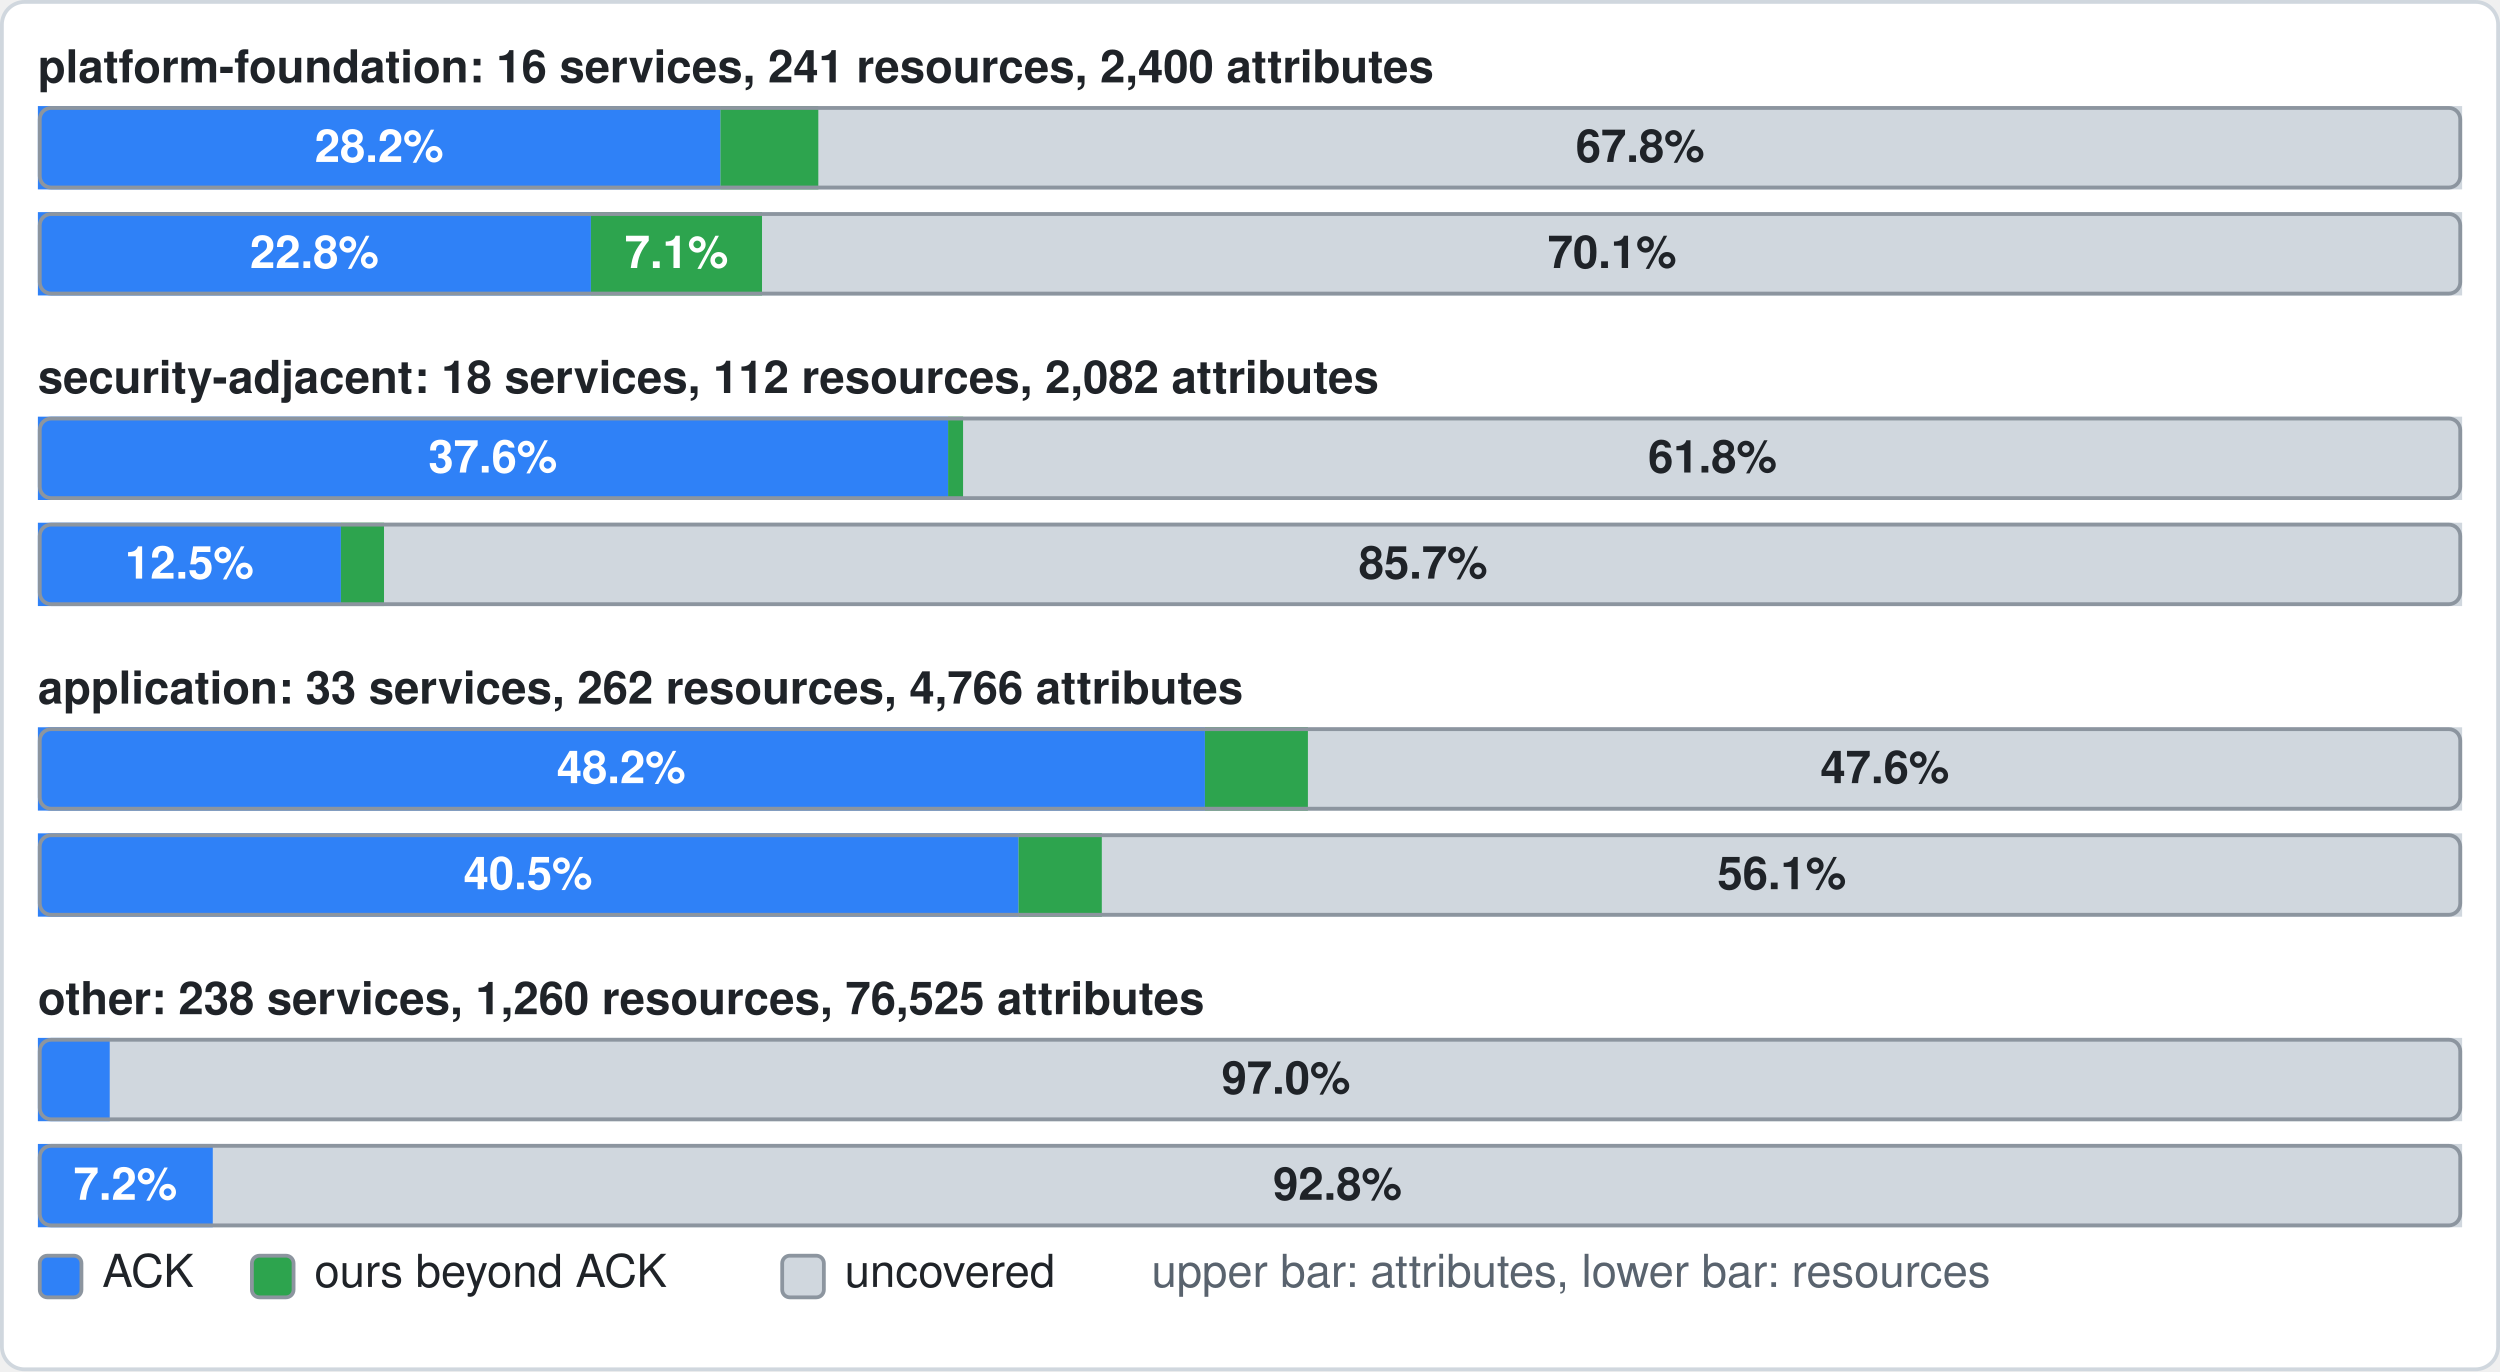
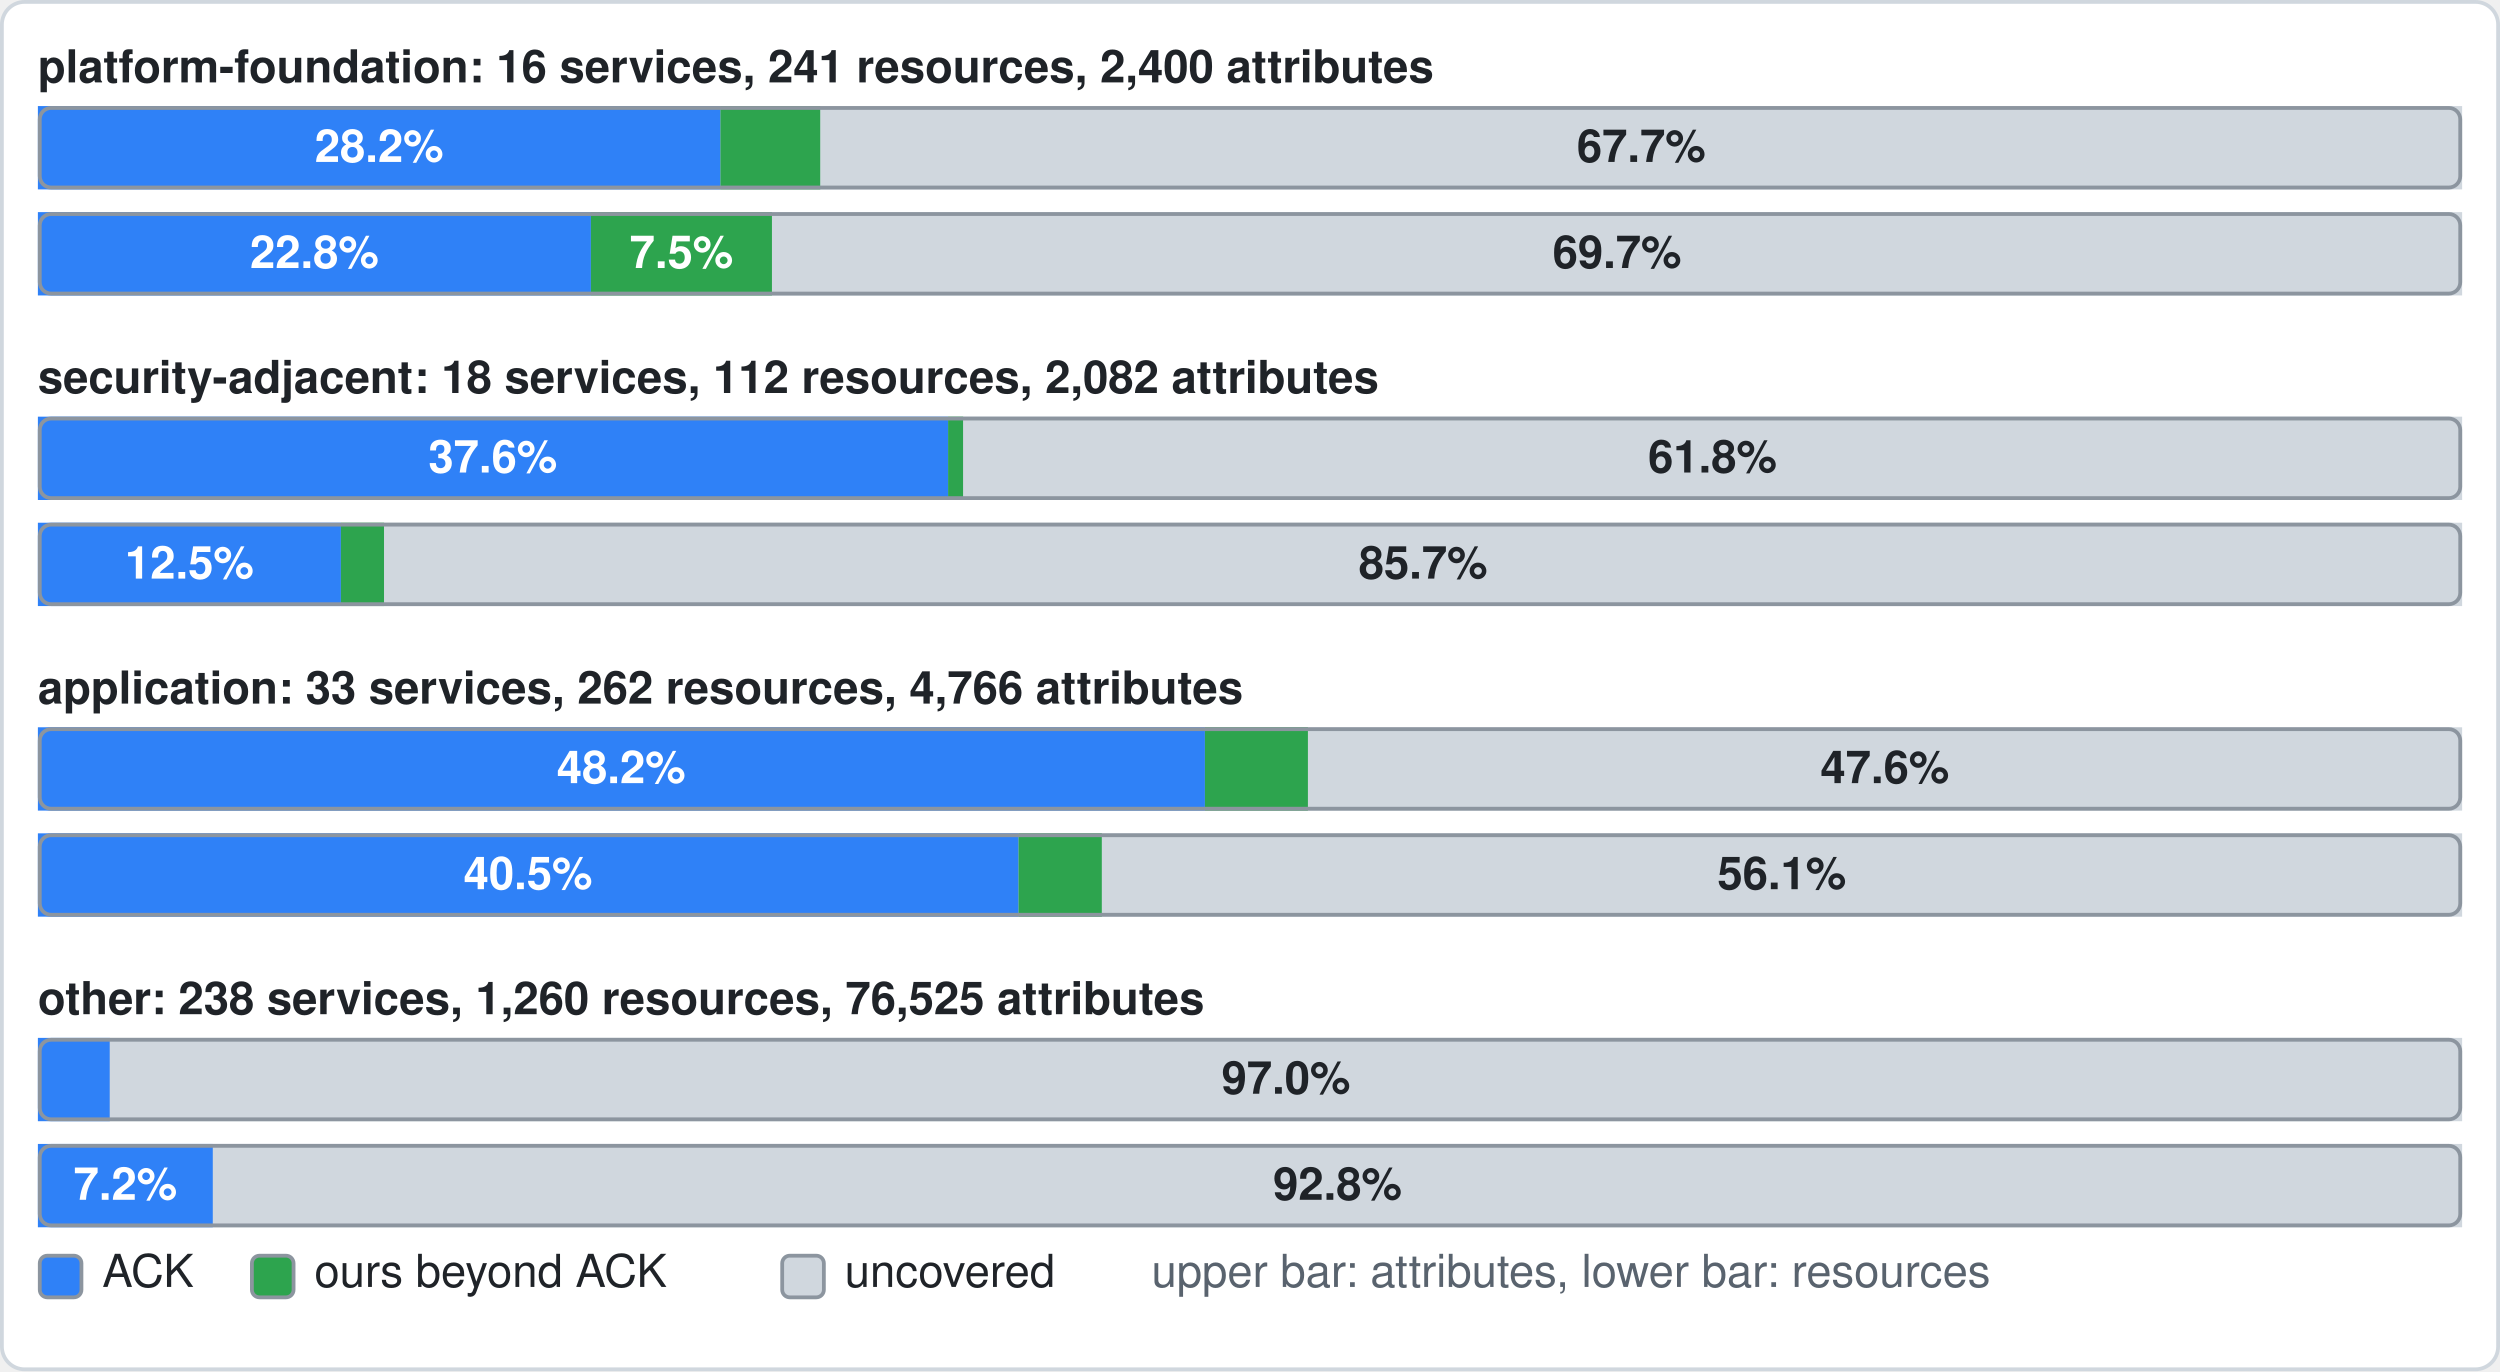
- <svg xmlns="http://www.w3.org/2000/svg" width="660" height="362" viewBox="0 0 660 362" role="img" aria-label="platform-foundation: attributes official 28.2%, ours beyond 4.0%, uncovered 67.8%; resources official 22.8%, ours beyond 7.1%, uncovered 70.1%. security-adjacent: attributes official 37.6%, ours beyond 0.6%, uncovered 61.8%; resources official 12.5%, ours beyond 1.8%, uncovered 85.7%. application: attributes official 48.2%, ours beyond 4.2%, uncovered 47.6%; resources official 40.5%, ours beyond 3.4%, uncovered 56.1%. other: attributes official 3.0%, ours beyond 0.0%, uncovered 97.0%; resources official 7.2%, ours beyond 0.0%, uncovered 92.8%">
+ <svg xmlns="http://www.w3.org/2000/svg" width="660" height="362" viewBox="0 0 660 362" role="img" aria-label="platform-foundation: attributes official 28.2%, ours beyond 4.1%, uncovered 67.7%; resources official 22.8%, ours beyond 7.5%, uncovered 69.7%. security-adjacent: attributes official 37.6%, ours beyond 0.6%, uncovered 61.8%; resources official 12.5%, ours beyond 1.8%, uncovered 85.7%. application: attributes official 48.2%, ours beyond 4.2%, uncovered 47.6%; resources official 40.5%, ours beyond 3.4%, uncovered 56.1%. other: attributes official 3.0%, ours beyond 0.0%, uncovered 97.0%; resources official 7.2%, ours beyond 0.0%, uncovered 92.8%">
  <rect x="0.5" y="0.5" width="659" height="361" rx="6" fill="#ffffff" stroke="#d0d7de" />
  <text x="10" y="19" font-family="-apple-system,BlinkMacSystemFont,'Segoe UI',Helvetica,Arial,sans-serif" font-size="12" font-weight="600" fill="#1f2328" dominant-baseline="central">platform-foundation: 16 services, 241 resources, 2,400 attributes</text>
  <rect x="10" y="28" width="640" height="22" rx="3" fill="#d0d7de" />
  <rect x="10" y="28" width="180.2" height="22" fill="#2f81f7" />
  <text x="100.1" y="40" font-family="-apple-system,BlinkMacSystemFont,'Segoe UI',Helvetica,Arial,sans-serif" font-size="12" font-weight="600" fill="#ffffff" text-anchor="middle" dominant-baseline="central">28.2%</text>
-   <rect x="190.2" y="28" width="25.9" height="22" fill="#2da44e" />
-   <rect x="216.1" y="28" width="433.9" height="22" fill="#d0d7de" />
-   <text x="433" y="40" font-family="-apple-system,BlinkMacSystemFont,'Segoe UI',Helvetica,Arial,sans-serif" font-size="12" font-weight="600" fill="#1f2328" text-anchor="middle" dominant-baseline="central">67.8%</text>
+   <rect x="190.2" y="28" width="26.4" height="22" fill="#2da44e" />
+   <rect x="216.6" y="28" width="433.4" height="22" fill="#d0d7de" />
+   <text x="433.3" y="40" font-family="-apple-system,BlinkMacSystemFont,'Segoe UI',Helvetica,Arial,sans-serif" font-size="12" font-weight="600" fill="#1f2328" text-anchor="middle" dominant-baseline="central">67.7%</text>
  <rect x="10.5" y="28.5" width="639" height="21" rx="3" fill="none" stroke="#8c959f" />
  <rect x="10" y="56" width="640" height="22" rx="3" fill="#d0d7de" />
  <rect x="10" y="56" width="146" height="22" fill="#2f81f7" />
  <text x="83" y="68" font-family="-apple-system,BlinkMacSystemFont,'Segoe UI',Helvetica,Arial,sans-serif" font-size="12" font-weight="600" fill="#ffffff" text-anchor="middle" dominant-baseline="central">22.8%</text>
-   <rect x="156" y="56" width="45.2" height="22" fill="#2da44e" />
-   <text x="178.6" y="68" font-family="-apple-system,BlinkMacSystemFont,'Segoe UI',Helvetica,Arial,sans-serif" font-size="12" font-weight="600" fill="#ffffff" text-anchor="middle" dominant-baseline="central">7.1%</text>
-   <rect x="201.2" y="56" width="448.8" height="22" fill="#d0d7de" />
-   <text x="425.6" y="68" font-family="-apple-system,BlinkMacSystemFont,'Segoe UI',Helvetica,Arial,sans-serif" font-size="12" font-weight="600" fill="#1f2328" text-anchor="middle" dominant-baseline="central">70.1%</text>
+   <rect x="156" y="56" width="47.8" height="22" fill="#2da44e" />
+   <text x="179.9" y="68" font-family="-apple-system,BlinkMacSystemFont,'Segoe UI',Helvetica,Arial,sans-serif" font-size="12" font-weight="600" fill="#ffffff" text-anchor="middle" dominant-baseline="central">7.5%</text>
+   <rect x="203.8" y="56" width="446.2" height="22" fill="#d0d7de" />
+   <text x="426.9" y="68" font-family="-apple-system,BlinkMacSystemFont,'Segoe UI',Helvetica,Arial,sans-serif" font-size="12" font-weight="600" fill="#1f2328" text-anchor="middle" dominant-baseline="central">69.7%</text>
  <rect x="10.5" y="56.5" width="639" height="21" rx="3" fill="none" stroke="#8c959f" />
  <text x="10" y="101" font-family="-apple-system,BlinkMacSystemFont,'Segoe UI',Helvetica,Arial,sans-serif" font-size="12" font-weight="600" fill="#1f2328" dominant-baseline="central">security-adjacent: 18 services, 112 resources, 2,082 attributes</text>
  <rect x="10" y="110" width="640" height="22" rx="3" fill="#d0d7de" />
  <rect x="10" y="110" width="240.3" height="22" fill="#2f81f7" />
  <text x="130.1" y="122" font-family="-apple-system,BlinkMacSystemFont,'Segoe UI',Helvetica,Arial,sans-serif" font-size="12" font-weight="600" fill="#ffffff" text-anchor="middle" dominant-baseline="central">37.6%</text>
  <rect x="250.3" y="110" width="4" height="22" fill="#2da44e" />
  <rect x="254.3" y="110" width="395.7" height="22" fill="#d0d7de" />
  <text x="452.1" y="122" font-family="-apple-system,BlinkMacSystemFont,'Segoe UI',Helvetica,Arial,sans-serif" font-size="12" font-weight="600" fill="#1f2328" text-anchor="middle" dominant-baseline="central">61.8%</text>
  <rect x="10.5" y="110.5" width="639" height="21" rx="3" fill="none" stroke="#8c959f" />
  <rect x="10" y="138" width="640" height="22" rx="3" fill="#d0d7de" />
  <rect x="10" y="138" width="80" height="22" fill="#2f81f7" />
  <text x="50" y="150" font-family="-apple-system,BlinkMacSystemFont,'Segoe UI',Helvetica,Arial,sans-serif" font-size="12" font-weight="600" fill="#ffffff" text-anchor="middle" dominant-baseline="central">12.5%</text>
  <rect x="90" y="138" width="11.4" height="22" fill="#2da44e" />
  <rect x="101.4" y="138" width="548.6" height="22" fill="#d0d7de" />
  <text x="375.7" y="150" font-family="-apple-system,BlinkMacSystemFont,'Segoe UI',Helvetica,Arial,sans-serif" font-size="12" font-weight="600" fill="#1f2328" text-anchor="middle" dominant-baseline="central">85.7%</text>
  <rect x="10.5" y="138.5" width="639" height="21" rx="3" fill="none" stroke="#8c959f" />
  <text x="10" y="183" font-family="-apple-system,BlinkMacSystemFont,'Segoe UI',Helvetica,Arial,sans-serif" font-size="12" font-weight="600" fill="#1f2328" dominant-baseline="central">application: 33 services, 262 resources, 4,766 attributes</text>
  <rect x="10" y="192" width="640" height="22" rx="3" fill="#d0d7de" />
  <rect x="10" y="192" width="308.1" height="22" fill="#2f81f7" />
  <text x="164" y="204" font-family="-apple-system,BlinkMacSystemFont,'Segoe UI',Helvetica,Arial,sans-serif" font-size="12" font-weight="600" fill="#ffffff" text-anchor="middle" dominant-baseline="central">48.2%</text>
  <rect x="318.1" y="192" width="27.2" height="22" fill="#2da44e" />
  <rect x="345.3" y="192" width="304.7" height="22" fill="#d0d7de" />
  <text x="497.6" y="204" font-family="-apple-system,BlinkMacSystemFont,'Segoe UI',Helvetica,Arial,sans-serif" font-size="12" font-weight="600" fill="#1f2328" text-anchor="middle" dominant-baseline="central">47.6%</text>
  <rect x="10.5" y="192.5" width="639" height="21" rx="3" fill="none" stroke="#8c959f" />
  <rect x="10" y="220" width="640" height="22" rx="3" fill="#d0d7de" />
  <rect x="10" y="220" width="258.9" height="22" fill="#2f81f7" />
  <text x="139.4" y="232" font-family="-apple-system,BlinkMacSystemFont,'Segoe UI',Helvetica,Arial,sans-serif" font-size="12" font-weight="600" fill="#ffffff" text-anchor="middle" dominant-baseline="central">40.5%</text>
  <rect x="268.9" y="220" width="22" height="22" fill="#2da44e" />
  <rect x="290.9" y="220" width="359.1" height="22" fill="#d0d7de" />
  <text x="470.4" y="232" font-family="-apple-system,BlinkMacSystemFont,'Segoe UI',Helvetica,Arial,sans-serif" font-size="12" font-weight="600" fill="#1f2328" text-anchor="middle" dominant-baseline="central">56.1%</text>
  <rect x="10.5" y="220.5" width="639" height="21" rx="3" fill="none" stroke="#8c959f" />
  <text x="10" y="265" font-family="-apple-system,BlinkMacSystemFont,'Segoe UI',Helvetica,Arial,sans-serif" font-size="12" font-weight="600" fill="#1f2328" dominant-baseline="central">other: 238 services, 1,260 resources, 76,525 attributes</text>
  <rect x="10" y="274" width="640" height="22" rx="3" fill="#d0d7de" />
  <rect x="10" y="274" width="19" height="22" fill="#2f81f7" />
  <rect x="29" y="274" width="621" height="22" fill="#d0d7de" />
  <text x="339.5" y="286" font-family="-apple-system,BlinkMacSystemFont,'Segoe UI',Helvetica,Arial,sans-serif" font-size="12" font-weight="600" fill="#1f2328" text-anchor="middle" dominant-baseline="central">97.0%</text>
  <rect x="10.5" y="274.5" width="639" height="21" rx="3" fill="none" stroke="#8c959f" />
  <rect x="10" y="302" width="640" height="22" rx="3" fill="#d0d7de" />
  <rect x="10" y="302" width="46.2" height="22" fill="#2f81f7" />
  <text x="33.1" y="314" font-family="-apple-system,BlinkMacSystemFont,'Segoe UI',Helvetica,Arial,sans-serif" font-size="12" font-weight="600" fill="#ffffff" text-anchor="middle" dominant-baseline="central">7.2%</text>
  <rect x="56.2" y="302" width="593.8" height="22" fill="#d0d7de" />
  <text x="353.1" y="314" font-family="-apple-system,BlinkMacSystemFont,'Segoe UI',Helvetica,Arial,sans-serif" font-size="12" font-weight="600" fill="#1f2328" text-anchor="middle" dominant-baseline="central">92.8%</text>
  <rect x="10.5" y="302.5" width="639" height="21" rx="3" fill="none" stroke="#8c959f" />
  <rect x="10.5" y="331.5" width="11" height="11" rx="2" fill="#2f81f7" stroke="#8c959f" />
  <text x="27" y="337" font-family="-apple-system,BlinkMacSystemFont,'Segoe UI',Helvetica,Arial,sans-serif" font-size="12" fill="#1f2328" dominant-baseline="central">ACK</text>
  <rect x="66.5" y="331.5" width="11" height="11" rx="2" fill="#2da44e" stroke="#8c959f" />
  <text x="83" y="337" font-family="-apple-system,BlinkMacSystemFont,'Segoe UI',Helvetica,Arial,sans-serif" font-size="12" fill="#1f2328" dominant-baseline="central">ours beyond ACK</text>
  <rect x="206.5" y="331.5" width="11" height="11" rx="2" fill="#d0d7de" stroke="#8c959f" />
  <text x="223" y="337" font-family="-apple-system,BlinkMacSystemFont,'Segoe UI',Helvetica,Arial,sans-serif" font-size="12" fill="#1f2328" dominant-baseline="central">uncovered</text>
  <text x="304" y="337" font-family="-apple-system,BlinkMacSystemFont,'Segoe UI',Helvetica,Arial,sans-serif" font-size="12" fill="#59636e" dominant-baseline="central">upper bar: attributes, lower bar: resources</text>
</svg>
